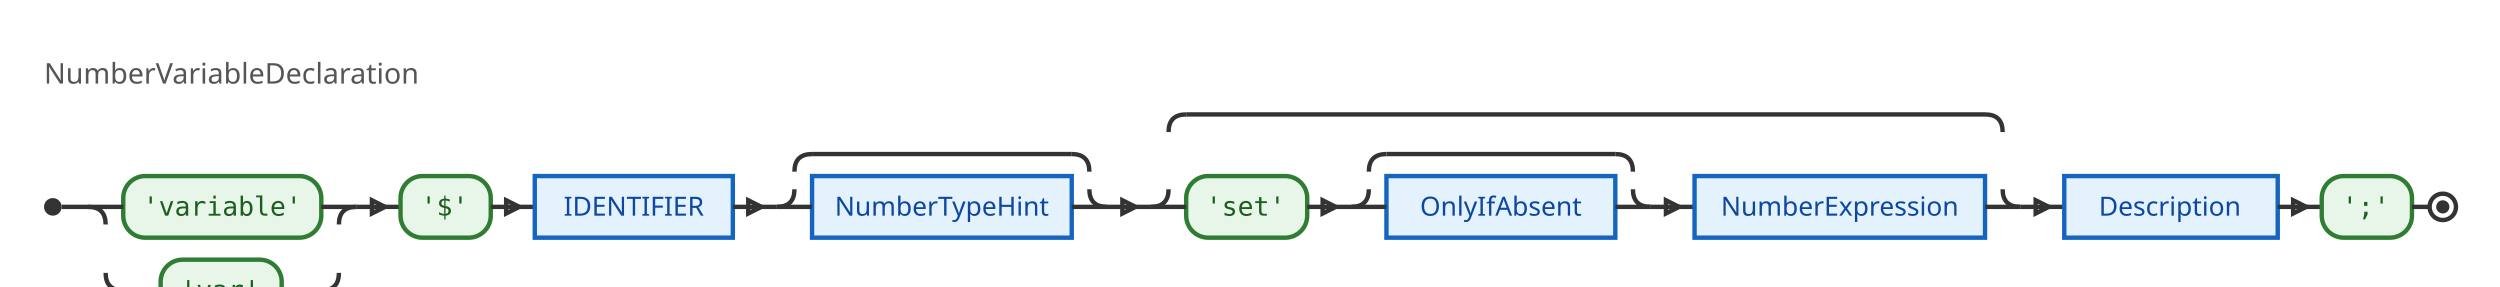
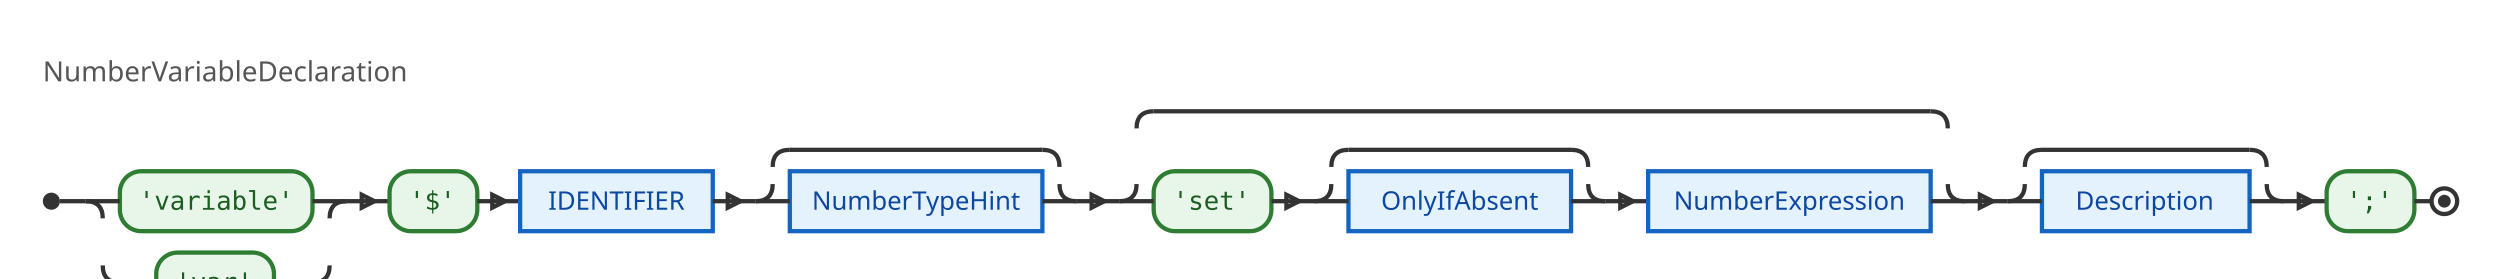
- <svg xmlns="http://www.w3.org/2000/svg" width="1136" height="130">
+ <svg xmlns="http://www.w3.org/2000/svg" width="1168" height="130">
  <style>
  .rail { stroke: #333; stroke-width: 2; fill: none; }
  .arrow { stroke: #333; stroke-width: 2; fill: none; }
  .terminal-box { fill: #e8f5e9; stroke: #2e7d32; stroke-width: 2; }
  .terminal-text { font-family: monospace; font-size: 12px; fill: #1b5e20; }
  .nonterminal-box { fill: #e3f2fd; stroke: #1565c0; stroke-width: 2; }
  .nonterminal-text { font-family: sans-serif; font-size: 12px; fill: #0d47a1; }
  .start-circle { fill: #333; stroke: none; }
  .end-circle-outer { fill: none; stroke: #333; stroke-width: 2; }
  .end-circle-inner { fill: #333; stroke: none; }
  rect, g { transition: all 0.3s; }
</style>
  <text x="20" y="38" font-size="13" fill="#555" font-family="sans-serif">NumberVariableDeclaration</text>
  <circle cx="24" cy="94" r="4" class="start-circle" />
  <line x1="28" y1="94" x2="40" y2="94" class="rail" />
-   <g id="rr-16">
+   <g id="rr-17">
    <g id="rr-2">
      <g id="rr-0">
        <rect x="56" y="80" width="90" height="28" rx="10" ry="10" class="terminal-box" />
        <text x="101" y="98" text-anchor="middle" class="terminal-text">'variable'</text>
      </g>
      <line x1="56" y1="94" x2="56" y2="94" class="rail" />
      <line x1="146" y1="94" x2="146" y2="94" class="rail" />
      <line x1="40" y1="94" x2="56" y2="94" class="rail" />
      <line x1="146" y1="94" x2="162" y2="94" class="rail" />
      <g id="rr-1">
        <rect x="73" y="118" width="55" height="28" rx="10" ry="10" class="terminal-box" />
        <text x="100" y="136" text-anchor="middle" class="terminal-text">'var'</text>
      </g>
      <line x1="56" y1="132" x2="73" y2="132" class="rail" />
      <line x1="128" y1="132" x2="146" y2="132" class="rail" />
      <path d="M40,94 Q48,94 48,102" class="rail" fill="none" />
      <path d="M48,124 Q48,132 56,132" class="rail" fill="none" />
      <path d="M146,132 Q154,132 154,124" class="rail" fill="none" />
      <path d="M154,102 Q154,94 162,94" class="rail" fill="none" />
    </g>
    <line x1="162" y1="94" x2="182" y2="94" class="rail" />
    <polygon points="169,91 175,94 169,97" class="arrow" />
    <g id="rr-4">
      <rect x="182" y="80" width="41" height="28" rx="10" ry="10" class="terminal-box" />
      <text x="202" y="98" text-anchor="middle" class="terminal-text">'$'</text>
    </g>
    <line x1="223" y1="94" x2="243" y2="94" class="rail" />
    <polygon points="230,91 236,94 230,97" class="arrow" />
    <g id="rr-5">
      <rect x="243" y="80" width="90" height="28" class="nonterminal-box" />
      <text x="288" y="98" text-anchor="middle" class="nonterminal-text">IDENTIFIER</text>
    </g>
    <line x1="333" y1="94" x2="353" y2="94" class="rail" />
    <polygon points="340,91 346,94 340,97" class="arrow" />
    <g id="rr-7">
      <g id="rr-6">
        <rect x="369" y="80" width="118" height="28" class="nonterminal-box" />
        <text x="428" y="98" text-anchor="middle" class="nonterminal-text">NumberTypeHint</text>
      </g>
      <line x1="353" y1="94" x2="369" y2="94" class="rail" />
      <line x1="487" y1="94" x2="503" y2="94" class="rail" />
      <path d="M353,94 Q361,94 361,86" class="rail" fill="none" />
      <path d="M361,78 Q361,70 369,70" class="rail" fill="none" />
      <line x1="369" y1="70" x2="487" y2="70" class="rail" />
      <path d="M487,70 Q495,70 495,78" class="rail" fill="none" />
      <path d="M495,86 Q495,94 503,94" class="rail" fill="none" />
    </g>
    <line x1="503" y1="94" x2="523" y2="94" class="rail" />
    <polygon points="510,91 516,94 510,97" class="arrow" />
    <g id="rr-13">
      <g id="rr-12">
        <g id="rr-8">
          <rect x="539" y="80" width="55" height="28" rx="10" ry="10" class="terminal-box" />
          <text x="566" y="98" text-anchor="middle" class="terminal-text">'set'</text>
        </g>
        <line x1="594" y1="94" x2="614" y2="94" class="rail" />
        <polygon points="601,91 607,94 601,97" class="arrow" />
        <g id="rr-10">
          <g id="rr-9">
            <rect x="630" y="80" width="104" height="28" class="nonterminal-box" />
            <text x="682" y="98" text-anchor="middle" class="nonterminal-text">OnlyIfAbsent</text>
          </g>
          <line x1="614" y1="94" x2="630" y2="94" class="rail" />
          <line x1="734" y1="94" x2="750" y2="94" class="rail" />
          <path d="M614,94 Q622,94 622,86" class="rail" fill="none" />
          <path d="M622,78 Q622,70 630,70" class="rail" fill="none" />
          <line x1="630" y1="70" x2="734" y2="70" class="rail" />
          <path d="M734,70 Q742,70 742,78" class="rail" fill="none" />
          <path d="M742,86 Q742,94 750,94" class="rail" fill="none" />
        </g>
        <line x1="750" y1="94" x2="770" y2="94" class="rail" />
        <polygon points="757,91 763,94 757,97" class="arrow" />
        <g id="rr-11">
          <rect x="770" y="80" width="132" height="28" class="nonterminal-box" />
          <text x="836" y="98" text-anchor="middle" class="nonterminal-text">NumberExpression</text>
        </g>
      </g>
      <line x1="523" y1="94" x2="539" y2="94" class="rail" />
      <line x1="902" y1="94" x2="918" y2="94" class="rail" />
      <path d="M523,94 Q531,94 531,86" class="rail" fill="none" />
      <path d="M531,60 Q531,52 539,52" class="rail" fill="none" />
      <line x1="539" y1="52" x2="902" y2="52" class="rail" />
      <path d="M902,52 Q910,52 910,60" class="rail" fill="none" />
      <path d="M910,86 Q910,94 918,94" class="rail" fill="none" />
    </g>
    <line x1="918" y1="94" x2="938" y2="94" class="rail" />
    <polygon points="925,91 931,94 925,97" class="arrow" />
-     <g id="rr-14">
-       <rect x="938" y="80" width="97" height="28" class="nonterminal-box" />
-       <text x="986" y="98" text-anchor="middle" class="nonterminal-text">Description</text>
+     <g id="rr-15">
+       <g id="rr-14">
+         <rect x="954" y="80" width="97" height="28" class="nonterminal-box" />
+         <text x="1002" y="98" text-anchor="middle" class="nonterminal-text">Description</text>
+       </g>
+       <line x1="938" y1="94" x2="954" y2="94" class="rail" />
+       <line x1="1051" y1="94" x2="1067" y2="94" class="rail" />
+       <path d="M938,94 Q946,94 946,86" class="rail" fill="none" />
+       <path d="M946,78 Q946,70 954,70" class="rail" fill="none" />
+       <line x1="954" y1="70" x2="1051" y2="70" class="rail" />
+       <path d="M1051,70 Q1059,70 1059,78" class="rail" fill="none" />
+       <path d="M1059,86 Q1059,94 1067,94" class="rail" fill="none" />
    </g>
-     <line x1="1035" y1="94" x2="1055" y2="94" class="rail" />
-     <polygon points="1042,91 1048,94 1042,97" class="arrow" />
-     <g id="rr-15">
-       <rect x="1055" y="80" width="41" height="28" rx="10" ry="10" class="terminal-box" />
-       <text x="1075" y="98" text-anchor="middle" class="terminal-text">';'</text>
+     <line x1="1067" y1="94" x2="1087" y2="94" class="rail" />
+     <polygon points="1074,91 1080,94 1074,97" class="arrow" />
+     <g id="rr-16">
+       <rect x="1087" y="80" width="41" height="28" rx="10" ry="10" class="terminal-box" />
+       <text x="1107" y="98" text-anchor="middle" class="terminal-text">';'</text>
    </g>
  </g>
-   <line x1="1096" y1="94" x2="1104" y2="94" class="rail" />
-   <circle cx="1110" cy="94" r="6" class="end-circle-outer" />
-   <circle cx="1110" cy="94" r="3" class="end-circle-inner" />
+   <line x1="1128" y1="94" x2="1136" y2="94" class="rail" />
+   <circle cx="1142" cy="94" r="6" class="end-circle-outer" />
+   <circle cx="1142" cy="94" r="3" class="end-circle-inner" />
</svg>
